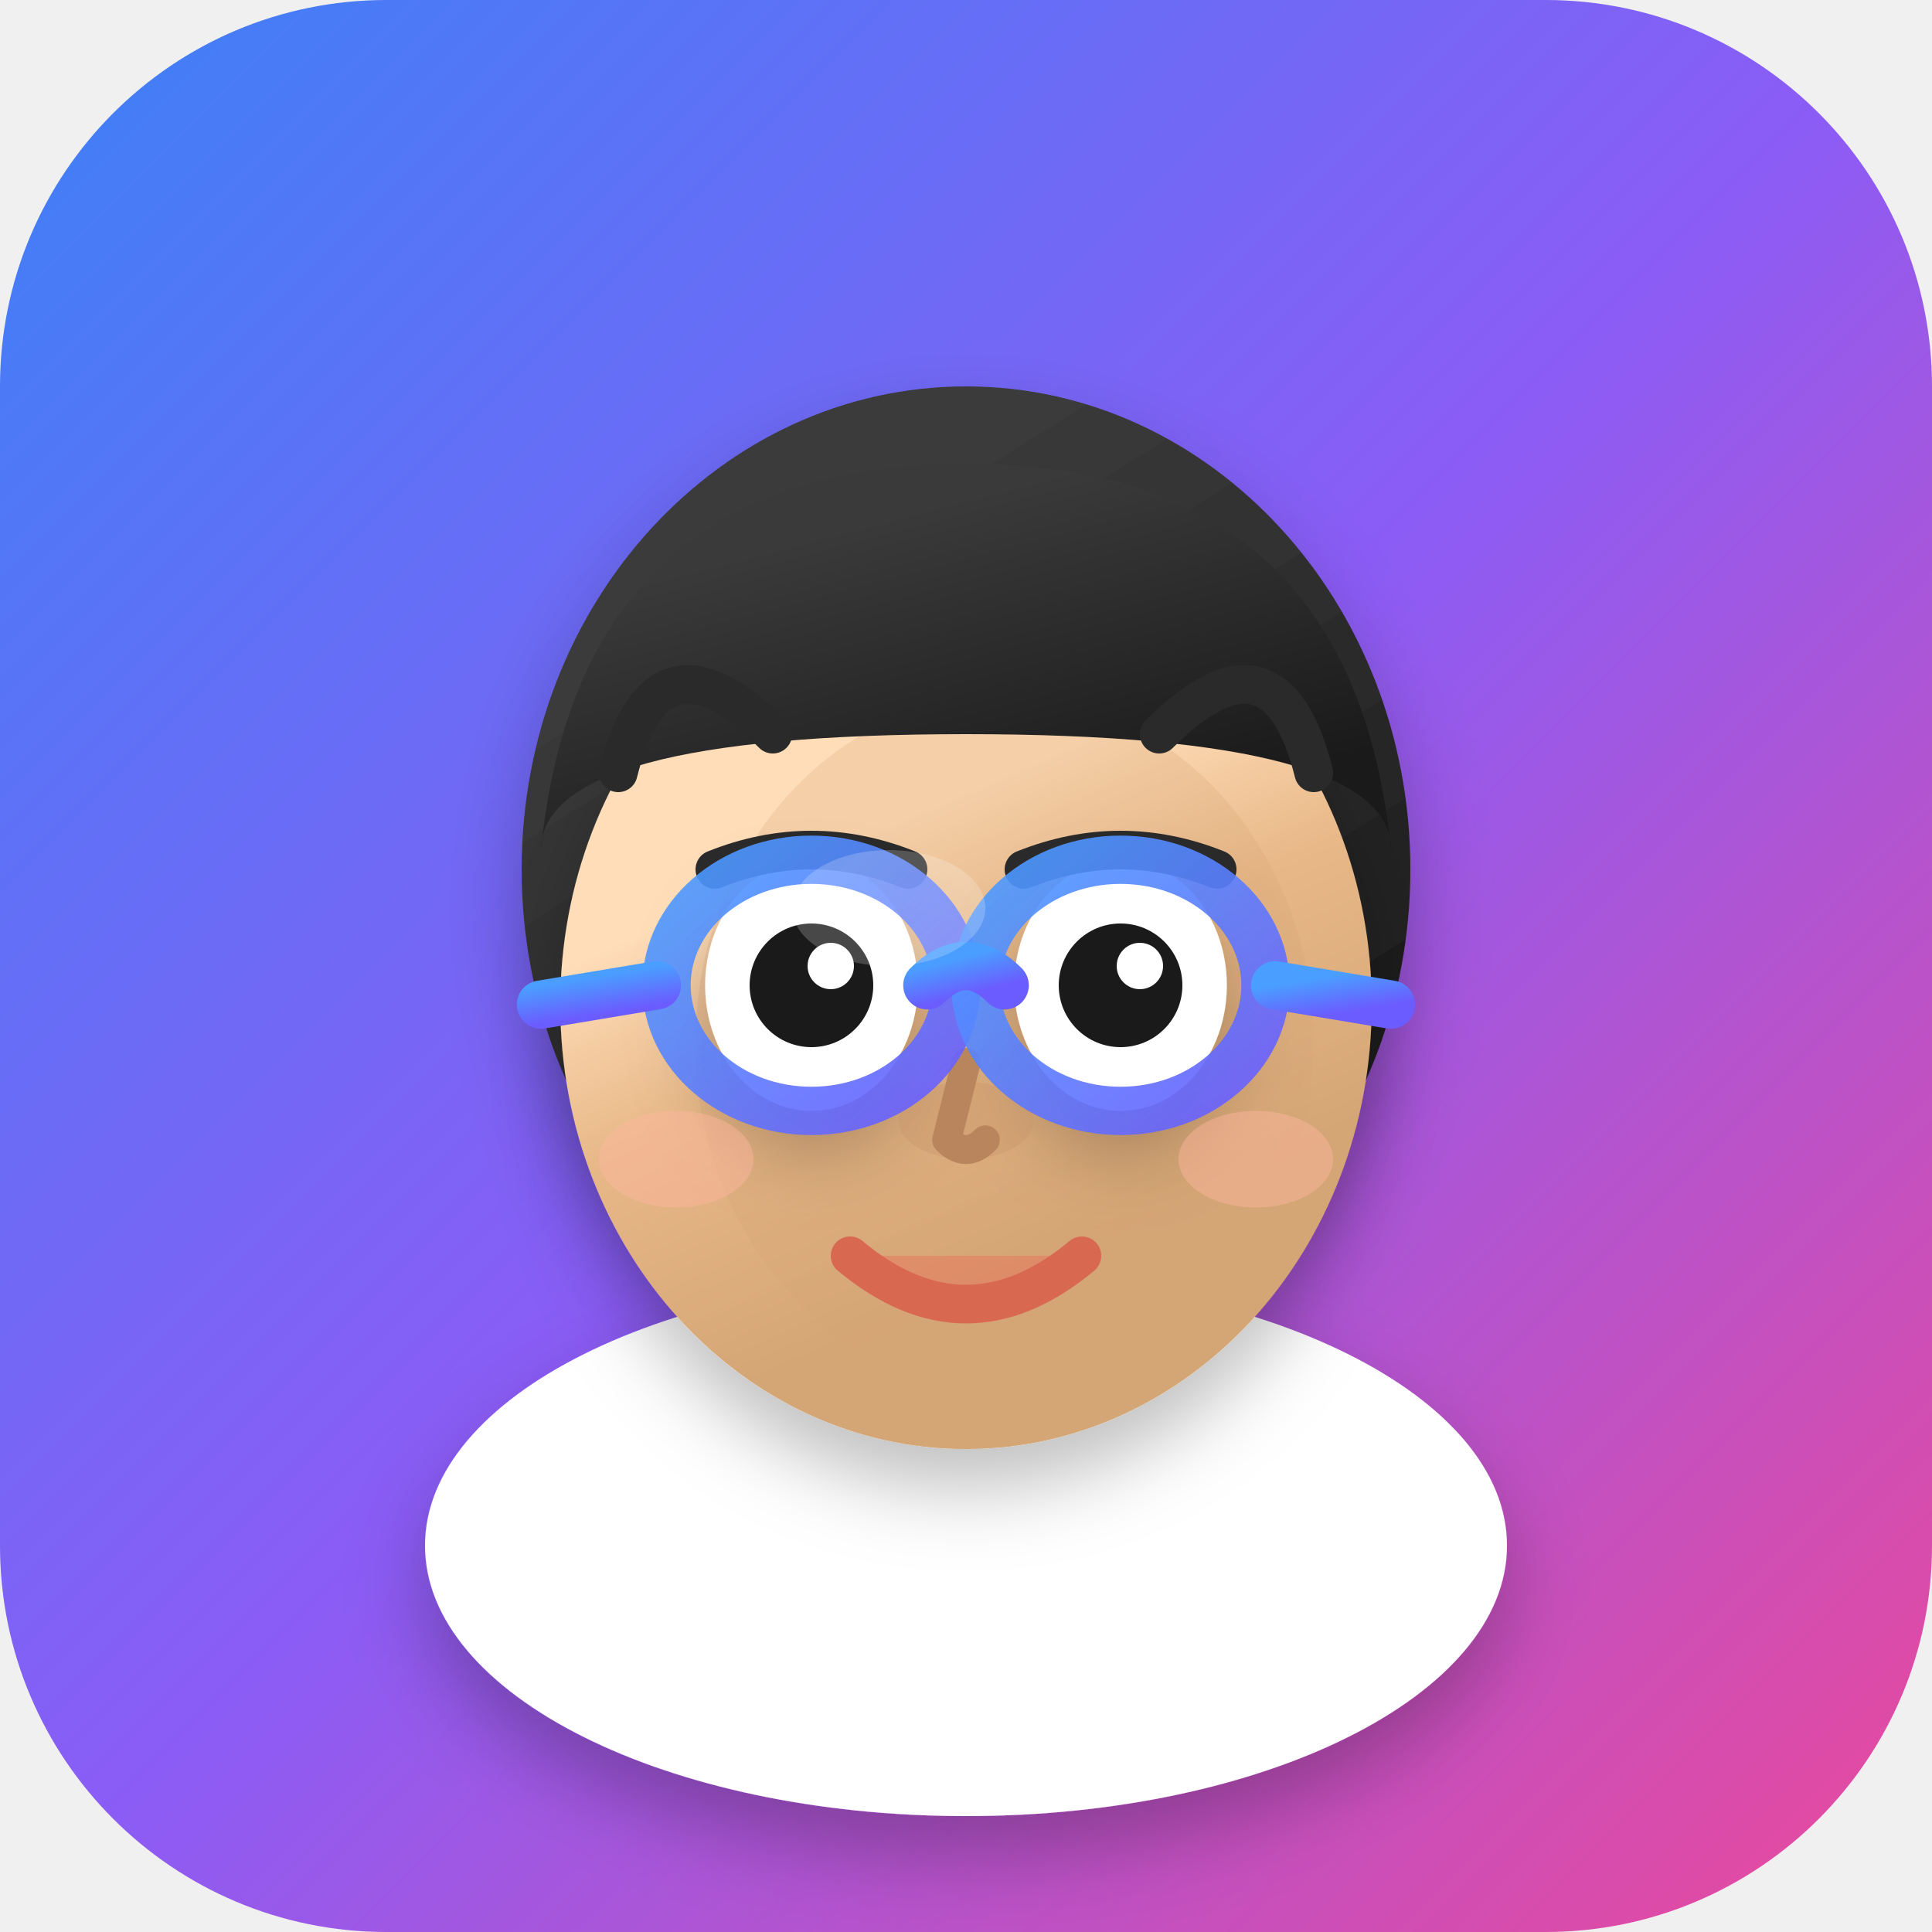
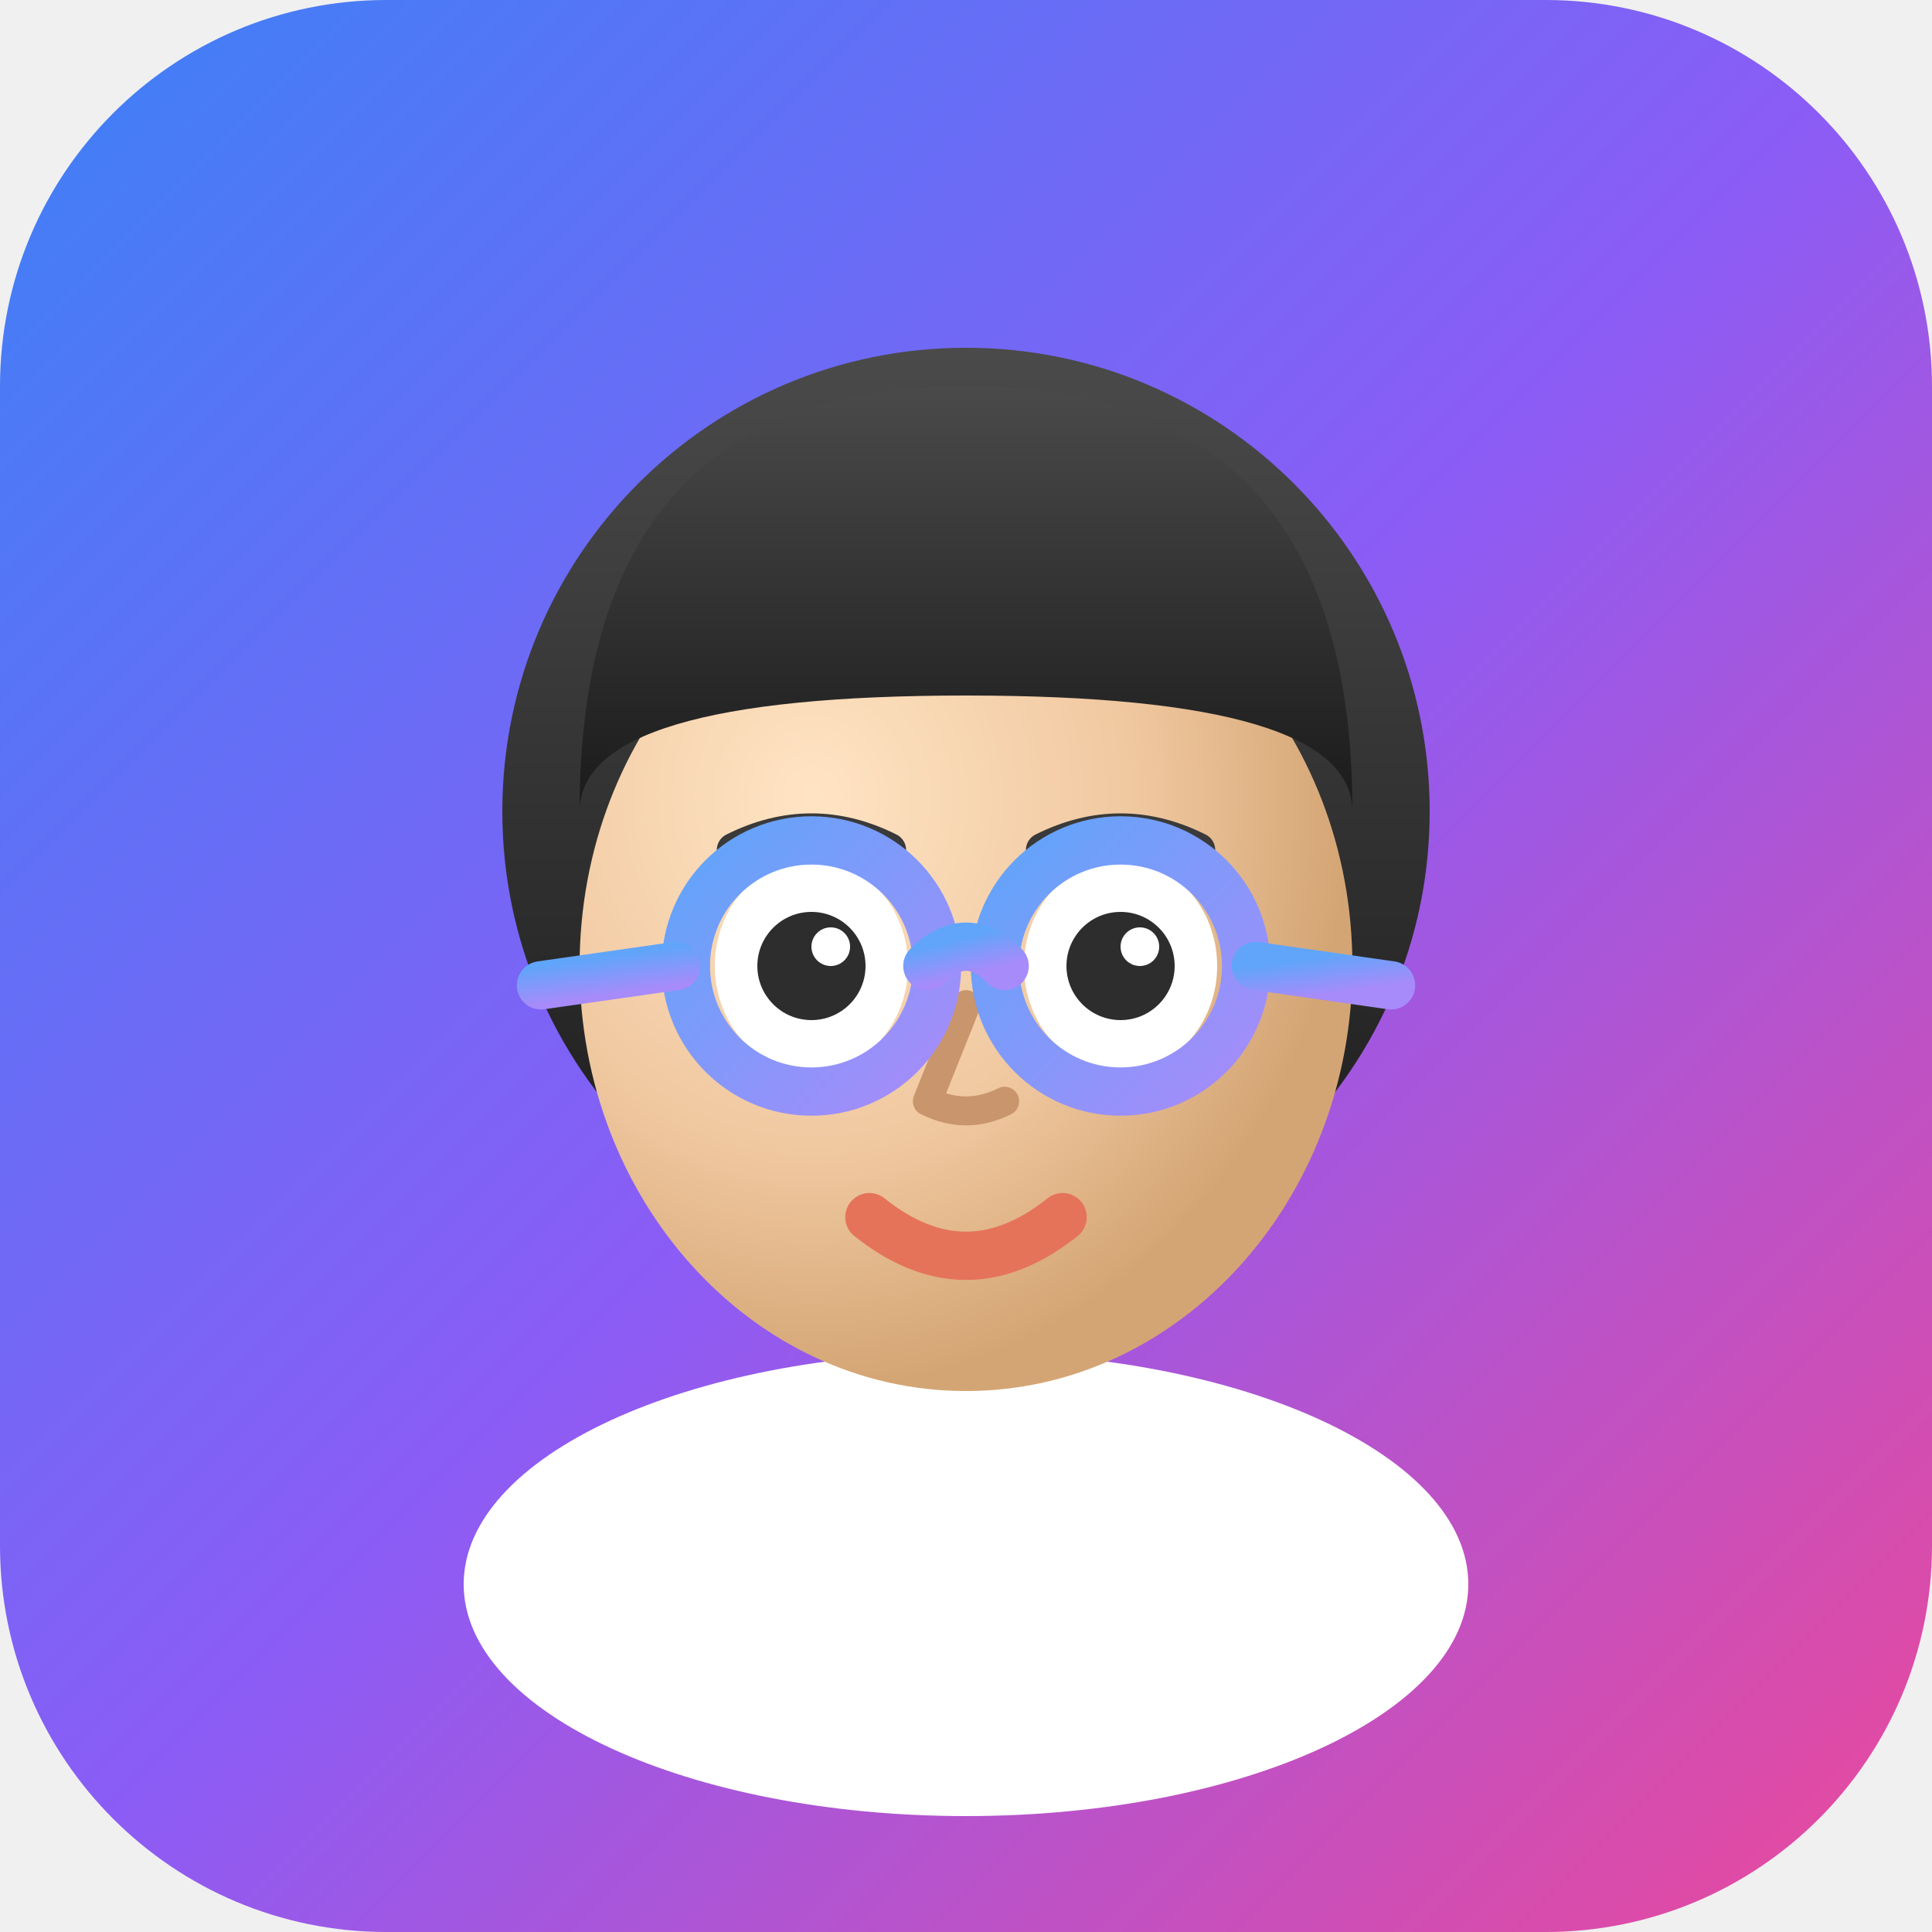
<svg xmlns="http://www.w3.org/2000/svg" viewBox="0 0 100 100">
  <defs>
    <linearGradient id="bg" x1="0%" y1="0%" x2="100%" y2="100%">
      <stop offset="0%" style="stop-color:#3B82F6" />
      <stop offset="50%" style="stop-color:#8B5CF6" />
      <stop offset="100%" style="stop-color:#EC4899" />
    </linearGradient>
-     <linearGradient id="skin" x1="40%" y1="30%" x2="60%" y2="80%">
-       <stop offset="0%" style="stop-color:#FFDDB8" />
-       <stop offset="40%" style="stop-color:#E8B888" />
+     <radialGradient id="faceGrad" cx="30%" cy="30%" r="70%">
+       <stop offset="0%" style="stop-color:#FFE4C4" />
+       <stop offset="60%" style="stop-color:#F0C8A0" />
      <stop offset="100%" style="stop-color:#D4A574" />
-     </linearGradient>
-     <linearGradient id="hairGrad" x1="30%" y1="20%" x2="70%" y2="90%">
-       <stop offset="0%" style="stop-color:#3a3a3a" />
+     </radialGradient>
+     <linearGradient id="hairGrad" x1="0%" y1="0%" x2="0%" y2="100%">
+       <stop offset="0%" style="stop-color:#4a4a4a" />
      <stop offset="100%" style="stop-color:#1a1a1a" />
    </linearGradient>
-     <linearGradient id="glassFrame" x1="0%" y1="0%" x2="100%" y2="100%">
-       <stop offset="0%" style="stop-color:#4a9eff" />
-       <stop offset="100%" style="stop-color:#6b5cff" />
+     <linearGradient id="glassGrad" x1="0%" y1="0%" x2="100%" y2="100%">
+       <stop offset="0%" style="stop-color:#60A5FA" />
+       <stop offset="100%" style="stop-color:#A78BFA" />
    </linearGradient>
-     <filter id="shadow" x="-50%" y="-50%" width="200%" height="200%">
-       <feDropShadow dx="0" dy="2" stdDeviation="2" flood-opacity="0.25" />
-     </filter>
  </defs>
  <rect width="100" height="100" rx="20" fill="url(#bg)" />
-   <ellipse cx="50" cy="45" rx="23" ry="25" fill="url(#hairGrad)" filter="url(#shadow)" />
-   <rect x="44" y="62" width="12" height="12" fill="#D4A574" />
-   <ellipse cx="50" cy="80" rx="28" ry="14" fill="white" filter="url(#shadow)" />
-   <ellipse cx="50" cy="52" rx="21" ry="23" fill="url(#skin)" filter="url(#shadow)" />
-   <ellipse cx="52" cy="54" rx="16" ry="18" fill="#D4A574" opacity="0.25" />
-   <path d="M28 44 Q30 24 50 24 Q70 24 72 44 Q72 38 50 38 Q28 38 28 44" fill="url(#hairGrad)" />
-   <path d="M32 40 Q34 32 40 38" fill="none" stroke="#2a2a2a" stroke-width="2" stroke-linecap="round" />
-   <path d="M60 38 Q66 32 68 40" fill="none" stroke="#2a2a2a" stroke-width="2" stroke-linecap="round" />
-   <ellipse cx="42" cy="51" rx="5.5" ry="6.5" fill="white" filter="url(#shadow)" />
-   <ellipse cx="58" cy="51" rx="5.5" ry="6.5" fill="white" filter="url(#shadow)" />
-   <circle cx="42" cy="51" r="3.2" fill="#1a1a1a" />
-   <circle cx="58" cy="51" r="3.2" fill="#1a1a1a" />
-   <circle cx="43" cy="50" r="1.2" fill="white" />
-   <circle cx="59" cy="50" r="1.2" fill="white" />
-   <path d="M37 45 Q42 43 47 45" fill="none" stroke="#2a2a2a" stroke-width="2" stroke-linecap="round" />
-   <path d="M53 45 Q58 43 63 45" fill="none" stroke="#2a2a2a" stroke-width="2" stroke-linecap="round" />
-   <ellipse cx="50" cy="58" rx="3.5" ry="2" fill="#C9956C" opacity="0.4" />
-   <path d="M50 55 L49 59 Q50 60 51 59" fill="none" stroke="#B8855C" stroke-width="1.5" stroke-linecap="round" stroke-linejoin="round" />
-   <path d="M44 65 Q50 70 56 65" fill="#E5735A" opacity="0.5" />
-   <path d="M44 65 Q50 70 56 65" fill="none" stroke="#D96850" stroke-width="2" stroke-linecap="round" />
-   <ellipse cx="35" cy="60" rx="4" ry="2.5" fill="#FFB6A0" opacity="0.45" />
-   <ellipse cx="65" cy="60" rx="4" ry="2.5" fill="#FFB6A0" opacity="0.45" />
-   <ellipse cx="42" cy="51" rx="7.5" ry="6.5" fill="none" stroke="url(#glassFrame)" stroke-width="2.5" opacity="0.9" />
-   <ellipse cx="58" cy="51" rx="7.5" ry="6.5" fill="none" stroke="url(#glassFrame)" stroke-width="2.5" opacity="0.9" />
-   <path d="M48 51 Q50 49 52 51" fill="none" stroke="url(#glassFrame)" stroke-width="2.5" stroke-linecap="round" />
-   <path d="M34 51 L28 52" stroke="url(#glassFrame)" stroke-width="2.5" stroke-linecap="round" />
-   <path d="M66 51 L72 52" stroke="url(#glassFrame)" stroke-width="2.5" stroke-linecap="round" />
-   <ellipse cx="46" cy="47" rx="5" ry="3" fill="white" opacity="0.2" />
+   <circle cx="50" cy="42" r="24" fill="url(#hairGrad)" />
+   <rect x="45" y="60" width="10" height="10" fill="#D4A574" />
+   <ellipse cx="50" cy="82" rx="26" ry="12" fill="white" />
+   <ellipse cx="50" cy="50" rx="20" ry="22" fill="url(#faceGrad)" />
+   <path d="M30 42 Q30 20 50 20 Q70 20 70 42 Q70 36 50 36 Q30 36 30 42" fill="url(#hairGrad)" />
+   <ellipse cx="42" cy="50" rx="5" ry="5.5" fill="white" />
+   <ellipse cx="58" cy="50" rx="5" ry="5.5" fill="white" />
+   <circle cx="42" cy="50" r="2.8" fill="#2d2d2d" />
+   <circle cx="58" cy="50" r="2.8" fill="#2d2d2d" />
+   <circle cx="43" cy="49" r="1" fill="white" />
+   <circle cx="59" cy="49" r="1" fill="white" />
+   <path d="M38 44 Q42 42 46 44" fill="none" stroke="#3a3a3a" stroke-width="1.8" stroke-linecap="round" />
+   <path d="M54 44 Q58 42 62 44" fill="none" stroke="#3a3a3a" stroke-width="1.8" stroke-linecap="round" />
+   <path d="M50 52 L48 57 Q50 58 52 57" fill="none" stroke="#C9956C" stroke-width="1.5" stroke-linecap="round" stroke-linejoin="round" />
+   <path d="M45 63 Q50 67 55 63" fill="none" stroke="#E5735A" stroke-width="2.5" stroke-linecap="round" />
+   <circle cx="42" cy="50" r="6.5" fill="none" stroke="url(#glassGrad)" stroke-width="2.5" />
+   <circle cx="58" cy="50" r="6.5" fill="none" stroke="url(#glassGrad)" stroke-width="2.5" />
+   <path d="M48 50 Q50 48 52 50" fill="none" stroke="url(#glassGrad)" stroke-width="2.5" stroke-linecap="round" />
+   <path d="M35 50 L28 51" fill="none" stroke="url(#glassGrad)" stroke-width="2.5" stroke-linecap="round" />
+   <path d="M65 50 L72 51" fill="none" stroke="url(#glassGrad)" stroke-width="2.5" stroke-linecap="round" />
</svg>
